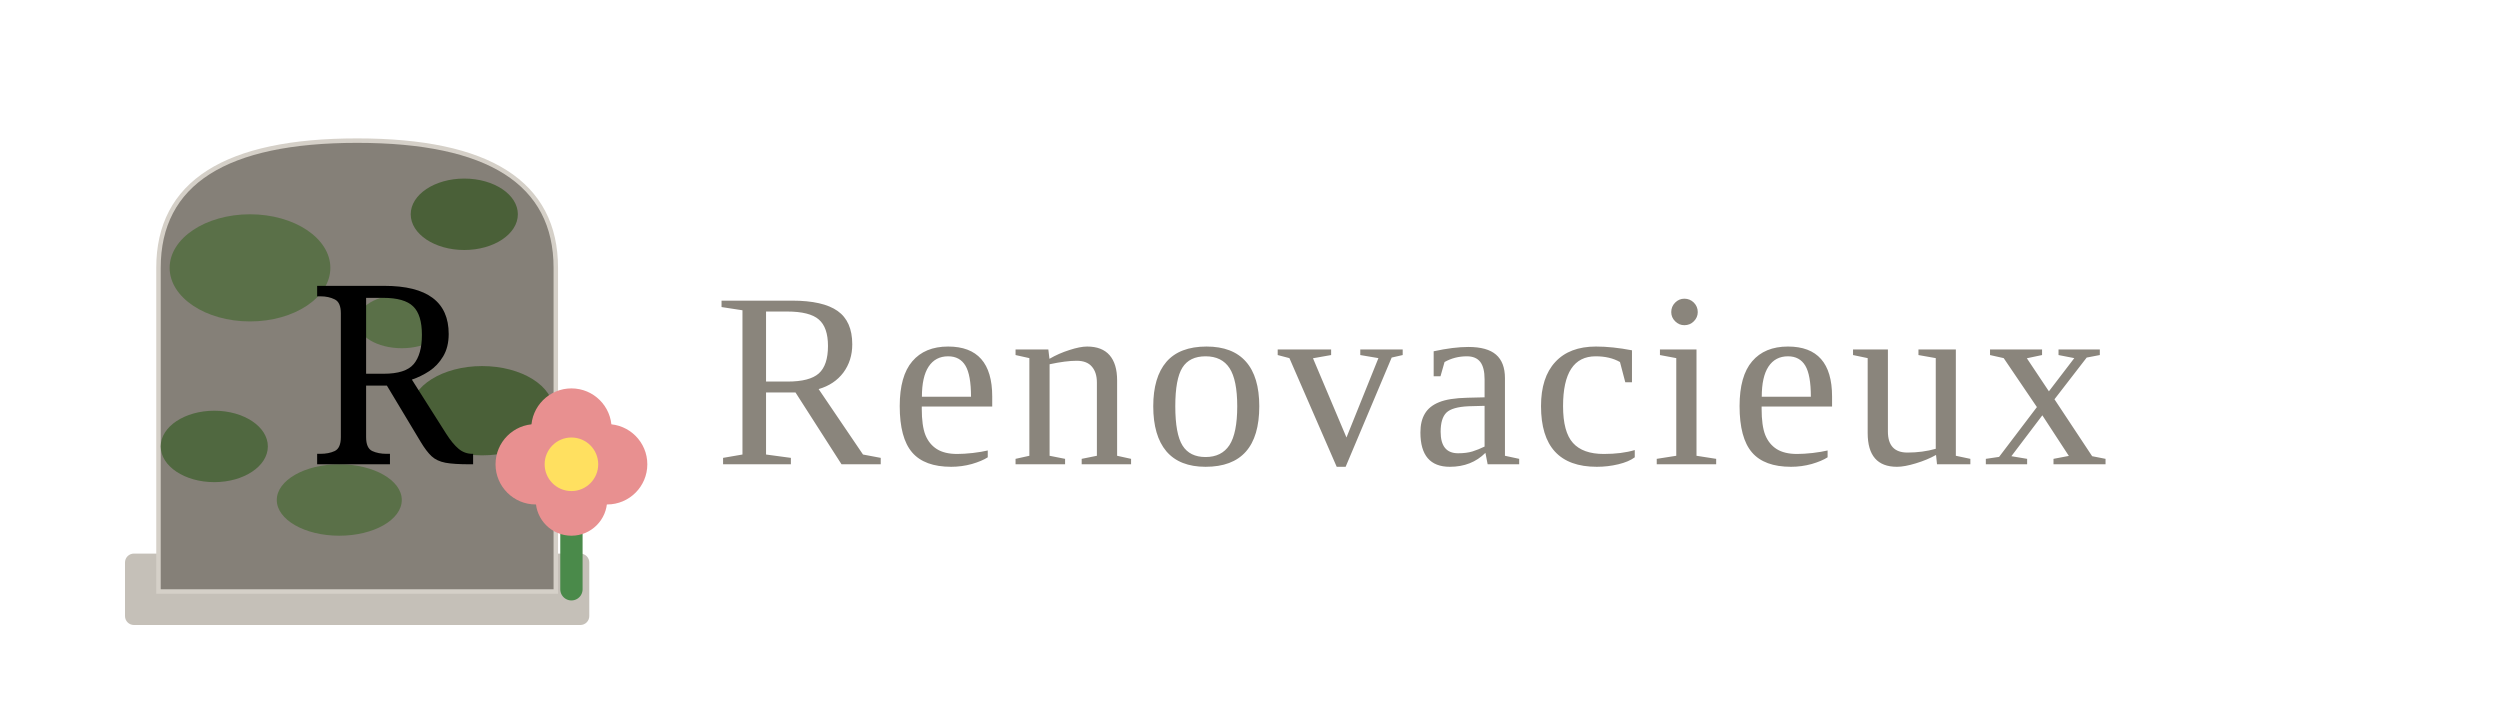
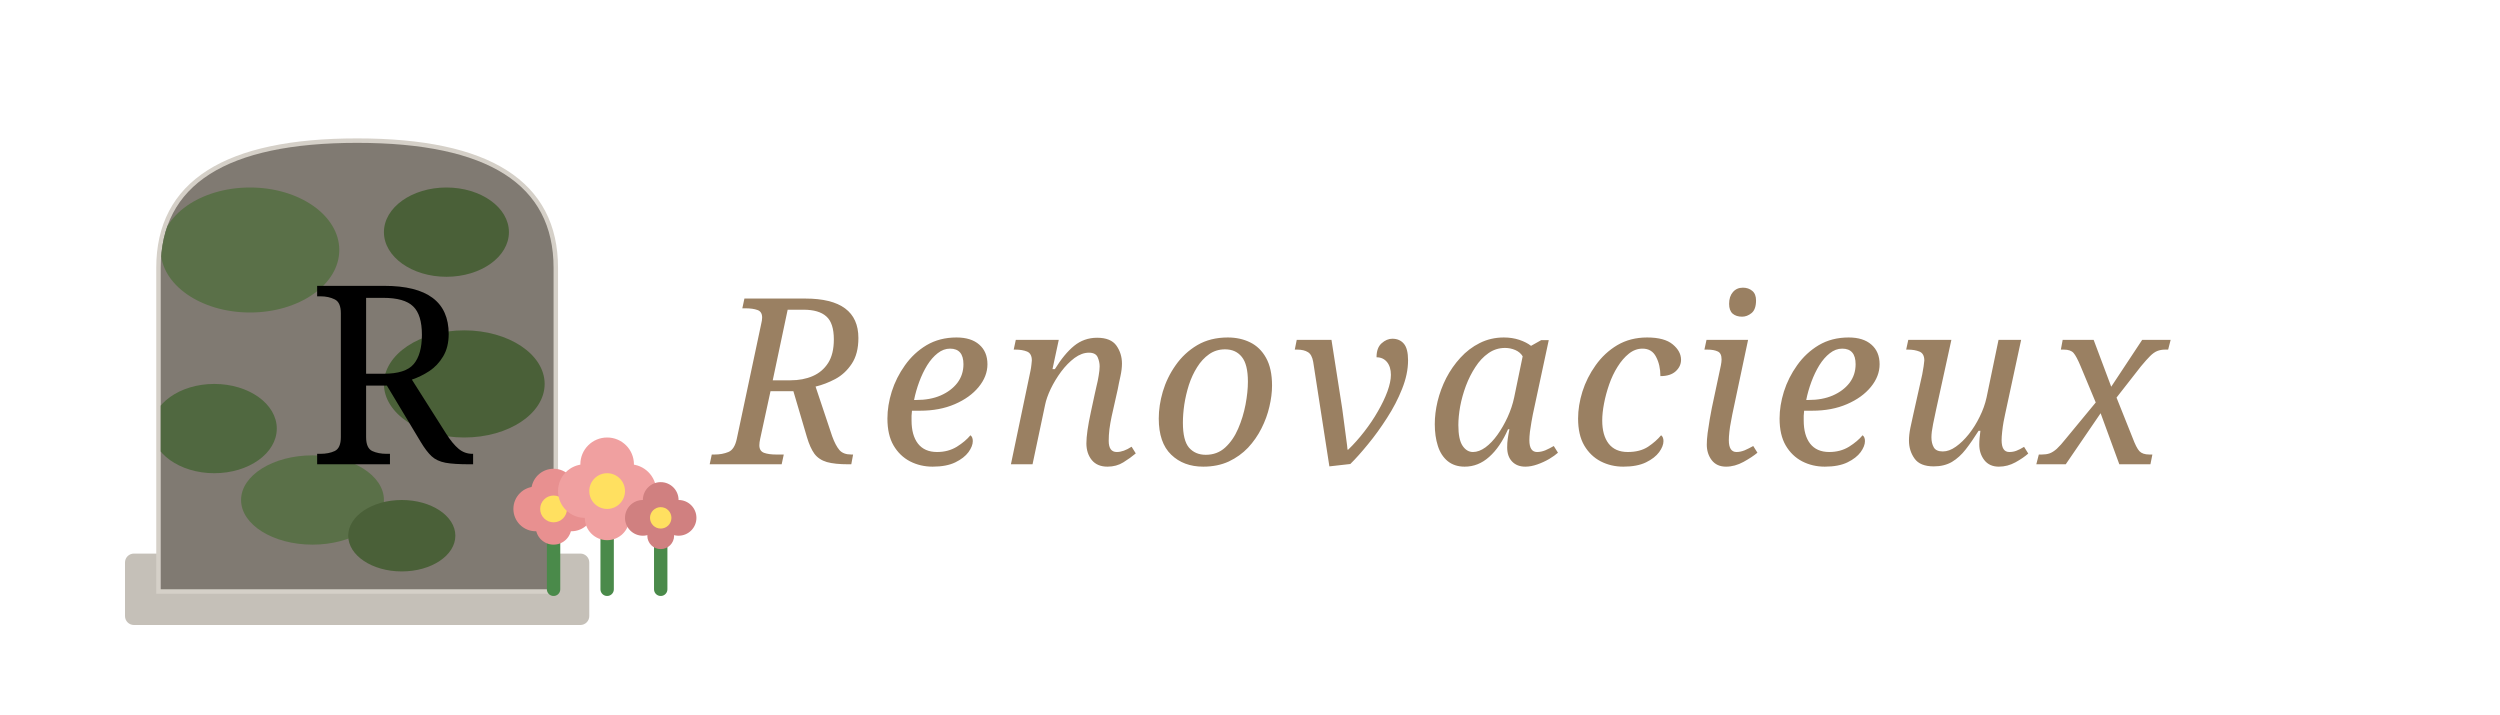
<svg xmlns="http://www.w3.org/2000/svg" viewBox="0 0 280 80">
  <defs>
    <clipPath id="tombClip">
      <path d="M8 58 L8 22 Q8 8 30 8 Q52 8 52 22 L52 58 Z" />
    </clipPath>
    <linearGradient id="shine" x1="0%" y1="0%" x2="100%" y2="0%">
      <stop offset="0%" style="stop-color:rgba(255,255,255,0);" />
-       <stop offset="50%" style="stop-color:rgba(255,255,255,0.9);" />
+       <stop offset="50%" style="stop-color:rgba(255,255,255,0.95);" />
      <stop offset="100%" style="stop-color:rgba(255,255,255,0);" />
    </linearGradient>
    <clipPath id="textClip">
-       <text x="80" y="52" font-family="Georgia, 'Times New Roman', serif" font-size="28" font-weight="400" letter-spacing="1">Renovacieux</text>
+       <text x="80" y="52" font-family="'Libre Baskerville', Georgia, serif" font-size="26" font-weight="400" font-style="italic" letter-spacing="1">Renovacieux</text>
    </clipPath>
  </defs>
  <g transform="translate(10, 8)">
    <rect x="4" y="54" width="52" height="8" rx="1" fill="#C5C0B8" />
    <path d="M8 58 L8 22 Q8 8 30 8 Q52 8 52 22 L52 58 Z" fill="#E8E4DD" stroke="#D5D0C8" stroke-width="1" />
    <g clip-path="url(#tombClip)">
-       <rect x="8" y="8" width="44" height="52" fill="#858078">
-         <animate attributeName="opacity" values="0;0;0.6;1;1;1;1;1;0;0" keyTimes="0;0.10;0.18;0.24;0.40;0.50;0.52;0.70;0.72;1" dur="16s" repeatCount="indefinite" />
+       <rect x="8" y="8" width="44" height="52" fill="#807A72">
+         <animate attributeName="opacity" values="0;0;0.7;1;1;1;1;1;0;0" keyTimes="0;0.10;0.18;0.24;0.40;0.50;0.52;0.70;0.72;1" dur="16s" repeatCount="indefinite" />
      </rect>
-     </g>
-     <g clip-path="url(#tombClip)">
      <g>
-         <animate attributeName="opacity" values="0;0;0;0.6;1;1;1;1;0;0" keyTimes="0;0.22;0.30;0.36;0.42;0.50;0.52;0.70;0.72;1" dur="16s" repeatCount="indefinite" />
-         <ellipse cx="18" cy="22" rx="9" ry="6" fill="#5A7048" />
-         <ellipse cx="44" cy="38" rx="8" ry="5" fill="#4A6038" />
-         <ellipse cx="28" cy="48" rx="7" ry="4" fill="#5A7048" />
-         <ellipse cx="42" cy="16" rx="6" ry="4" fill="#4A6038" />
-         <ellipse cx="14" cy="42" rx="6" ry="4" fill="#506840" />
-         <ellipse cx="35" cy="28" rx="5" ry="3" fill="#5A7048" />
+         <animate attributeName="opacity" values="0;0;0;0.7;1;1;1;1;0;0" keyTimes="0;0.22;0.30;0.36;0.42;0.50;0.52;0.70;0.72;1" dur="16s" repeatCount="indefinite" />
+         <ellipse cx="18" cy="20" rx="10" ry="7" fill="#5A7048" />
+         <ellipse cx="42" cy="35" rx="9" ry="6" fill="#4A6038" />
+         <ellipse cx="25" cy="48" rx="8" ry="5" fill="#5A7048" />
+         <ellipse cx="40" cy="18" rx="7" ry="5" fill="#4A6038" />
+         <ellipse cx="14" cy="40" rx="7" ry="5" fill="#506840" />
+         <ellipse cx="35" cy="52" rx="6" ry="4" fill="#4A6038" />
      </g>
    </g>
    <g clip-path="url(#tombClip)">
-       <rect x="8" y="10" width="0" height="14" fill="#E8E4DD">
-         <animate attributeName="width" values="0;0;0;44;44;44;44" keyTimes="0;0.52;0.53;0.58;0.70;0.72;1" dur="16s" repeatCount="indefinite" />
-       </rect>
-       <rect x="8" y="24" width="0" height="14" fill="#E8E4DD">
-         <animate attributeName="width" values="0;0;0;0;44;44;44" keyTimes="0;0.52;0.58;0.59;0.64;0.72;1" dur="16s" repeatCount="indefinite" />
-       </rect>
-       <rect x="8" y="38" width="0" height="14" fill="#E8E4DD">
-         <animate attributeName="width" values="0;0;0;0;0;44;44" keyTimes="0;0.52;0.64;0.65;0.66;0.70;1" dur="16s" repeatCount="indefinite" />
+       <circle cx="20" cy="22" r="0" fill="#E8E4DD">
+         <animate attributeName="r" values="0;0;0;14;16;16;0" keyTimes="0;0.52;0.55;0.58;0.72;0.73;1" dur="16s" repeatCount="indefinite" />
+       </circle>
+       <circle cx="40" cy="26" r="0" fill="#E8E4DD">
+         <animate attributeName="r" values="0;0;0;0;14;16;0" keyTimes="0;0.52;0.58;0.60;0.65;0.73;1" dur="16s" repeatCount="indefinite" />
+       </circle>
+       <circle cx="30" cy="38" r="0" fill="#E8E4DD">
+         <animate attributeName="r" values="0;0;0;0;0;14;0" keyTimes="0;0.52;0.62;0.64;0.66;0.73;1" dur="16s" repeatCount="indefinite" />
+       </circle>
+       <circle cx="16" cy="48" r="0" fill="#E8E4DD">
+         <animate attributeName="r" values="0;0;0;0;0;12;0" keyTimes="0;0.52;0.66;0.68;0.69;0.73;1" dur="16s" repeatCount="indefinite" />
+       </circle>
+       <circle cx="44" cy="50" r="0" fill="#E8E4DD">
+         <animate attributeName="r" values="0;0;0;0;0;10;0" keyTimes="0;0.52;0.68;0.70;0.71;0.73;1" dur="16s" repeatCount="indefinite" />
+       </circle>
+       <rect x="8" y="8" width="44" height="52" fill="#E8E4DD" opacity="0">
+         <animate attributeName="opacity" values="0;0;0;1;1;0" keyTimes="0;0.70;0.72;0.73;0.75;1" dur="16s" repeatCount="indefinite" />
      </rect>
    </g>
    <g opacity="0">
      <animate attributeName="opacity" values="0;0;1;1;0;0" keyTimes="0;0.10;0.12;0.20;0.22;1" dur="16s" repeatCount="indefinite" />
      <line x1="15" y1="-5" x2="15" y2="2" stroke="#7AC0E0" stroke-width="2" stroke-linecap="round">
        <animate attributeName="y1" values="-5;65" dur="0.5s" repeatCount="indefinite" />
        <animate attributeName="y2" values="2;72" dur="0.5s" repeatCount="indefinite" />
      </line>
      <line x1="30" y1="-12" x2="30" y2="-5" stroke="#7AC0E0" stroke-width="2" stroke-linecap="round">
        <animate attributeName="y1" values="-12;58" dur="0.45s" repeatCount="indefinite" />
        <animate attributeName="y2" values="-5;65" dur="0.45s" repeatCount="indefinite" />
      </line>
      <line x1="45" y1="-8" x2="45" y2="-1" stroke="#7AC0E0" stroke-width="2" stroke-linecap="round">
        <animate attributeName="y1" values="-8;62" dur="0.52s" repeatCount="indefinite" />
        <animate attributeName="y2" values="-1;69" dur="0.52s" repeatCount="indefinite" />
      </line>
      <line x1="22" y1="-15" x2="22" y2="-8" stroke="#7AC0E0" stroke-width="2" stroke-linecap="round">
        <animate attributeName="y1" values="-15;55" dur="0.48s" repeatCount="indefinite" />
        <animate attributeName="y2" values="-8;62" dur="0.48s" repeatCount="indefinite" />
      </line>
    </g>
-     <g opacity="0">
-       <animate attributeName="opacity" values="0;0;1;1;0;0" keyTimes="0;0.51;0.52;0.70;0.71;1" dur="16s" repeatCount="indefinite" />
-       <g>
-         <rect width="18" height="14" rx="3" fill="#F5E060" stroke="#D5C040" stroke-width="1.5">
-           <animate attributeName="x" values="6;50;6;50;6;50;6" keyTimes="0;0.30;0.33;0.63;0.66;0.96;1" dur="3s" repeatCount="indefinite" />
-           <animate attributeName="y" values="10;10;24;24;38;38;10" keyTimes="0;0.30;0.33;0.63;0.66;0.96;1" dur="3s" repeatCount="indefinite" />
-         </rect>
-         <circle r="2.5" fill="#D0B030">
-           <animate attributeName="cx" values="11;55;11;55;11;55;11" keyTimes="0;0.30;0.33;0.63;0.66;0.96;1" dur="3s" repeatCount="indefinite" />
-           <animate attributeName="cy" values="15;15;29;29;43;43;15" keyTimes="0;0.30;0.33;0.63;0.66;0.96;1" dur="3s" repeatCount="indefinite" />
-         </circle>
-         <circle r="2" fill="#D0B030">
-           <animate attributeName="cx" values="19;63;19;63;19;63;19" keyTimes="0;0.30;0.33;0.63;0.66;0.96;1" dur="3s" repeatCount="indefinite" />
-           <animate attributeName="cy" values="19;19;33;33;47;47;19" keyTimes="0;0.30;0.33;0.63;0.66;0.96;1" dur="3s" repeatCount="indefinite" />
-         </circle>
-         <circle r="3" fill="#B0E8F8" opacity="0.8">
-           <animate attributeName="cx" values="2;46;2;46;2;46;2" keyTimes="0;0.30;0.33;0.63;0.66;0.96;1" dur="3s" repeatCount="indefinite" />
-           <animate attributeName="cy" values="17;17;31;31;45;45;17" keyTimes="0;0.30;0.33;0.63;0.66;0.96;1" dur="3s" repeatCount="indefinite" />
-         </circle>
-         <circle r="2" fill="#B0E8F8" opacity="0.6">
-           <animate attributeName="cx" values="0;44;0;44;0;44;0" keyTimes="0;0.30;0.33;0.63;0.66;0.96;1" dur="3s" repeatCount="indefinite" />
-           <animate attributeName="cy" values="22;22;36;36;50;50;22" keyTimes="0;0.30;0.33;0.63;0.66;0.96;1" dur="3s" repeatCount="indefinite" />
-         </circle>
-       </g>
-     </g>
    <text x="30" y="44" text-anchor="middle" font-family="Georgia, serif" font-size="28" font-weight="400">
      <animate attributeName="fill" values="#5A554A;#5A554A;#7A756A;#7A756A;#5A554A;#4A4538;#4A4538;#5A554A" keyTimes="0;0.10;0.30;0.50;0.68;0.76;0.92;1" dur="16s" repeatCount="indefinite" />
      R
    </text>
+     <g opacity="0">
+       <animate attributeName="opacity" values="0;0;1;1;0;0" keyTimes="0;0.51;0.52;0.71;0.72;1" dur="16s" repeatCount="indefinite" />
+       <g>
+         <animateTransform attributeName="transform" type="translate" values="20,22; 20,22; 40,26; 40,26; 30,38; 30,38; 16,48; 16,48; 44,50; 44,50; 20,22" keyTimes="0; 0.15; 0.20; 0.35; 0.40; 0.55; 0.60; 0.75; 0.80; 0.95; 1" dur="3.2s" repeatCount="indefinite" />
+         <g>
+           <animateTransform attributeName="transform" type="translate" values="0,0; 3,1; -2,3; 2,-1; -2,2; 0,0" dur="0.25s" repeatCount="indefinite" additive="sum" />
+         </g>
+         <rect x="-8" y="-6" width="16" height="12" rx="3" fill="#F5E060" stroke="#D5C040" stroke-width="1.5" />
+         <circle cx="-4" cy="-2" r="2" fill="#D0B030" />
+         <circle cx="3" cy="1" r="1.5" fill="#D0B030" />
+         <circle cx="-2" cy="3" r="1.5" fill="#D0B030" />
+       </g>
+     </g>
    <rect x="-20" y="5" width="30" height="55" fill="url(#shine)" clip-path="url(#tombClip)" opacity="0">
      <animate attributeName="opacity" values="0;0;1;1;0;0" keyTimes="0;0.76;0.78;0.86;0.88;1" dur="16s" repeatCount="indefinite" />
      <animate attributeName="x" values="-20;-20;-20;60;60;-20" keyTimes="0;0.76;0.78;0.88;0.90;1" dur="16s" repeatCount="indefinite" />
    </rect>
    <g opacity="0">
      <animate attributeName="opacity" values="0;0;1;1;0;0" keyTimes="0;0.86;0.88;0.95;0.97;1" dur="16s" repeatCount="indefinite" />
      <circle cx="16" cy="18" r="3" fill="#FFD700" />
      <circle cx="44" cy="30" r="2.5" fill="#FFD700" />
      <circle cx="30" cy="48" r="2" fill="#FFD700" />
    </g>
-     <g transform="translate(54, 46)">
-       <line x1="0" y1="12" x2="0" y2="0" stroke="#4A8A4A" stroke-width="2.5" stroke-linecap="round">
-         <animate attributeName="opacity" values="1;1;0.6;0;0;0;0;1" keyTimes="0;0.06;0.12;0.18;0.50;0.95;0.98;1" dur="16s" repeatCount="indefinite" />
+     <g transform="translate(52, 50)">
+       <line x1="0" y1="8" x2="0" y2="0" stroke="#4A8A4A" stroke-width="1.5" stroke-linecap="round">
+         <animate attributeName="opacity" values="1;1;0.5;0;0;0;0;1" keyTimes="0;0.05;0.10;0.16;0.50;0.95;0.98;1" dur="16s" repeatCount="indefinite" />
      </line>
      <g>
-         <animate attributeName="opacity" values="1;1;0.5;0;0;0;0;1" keyTimes="0;0.05;0.11;0.17;0.50;0.95;0.98;1" dur="16s" repeatCount="indefinite" />
-         <circle cx="-4" cy="-2" r="4.5" fill="#E89090" />
-         <circle cx="4" cy="-2" r="4.5" fill="#E89090" />
-         <circle cx="0" cy="-6" r="4.5" fill="#E89090" />
-         <circle cx="0" cy="2" r="4" fill="#E89090" />
-         <circle cx="0" cy="-2" r="3" fill="#FFE060" />
+         <animate attributeName="opacity" values="1;1;0.4;0;0;0;0;1" keyTimes="0;0.04;0.10;0.16;0.50;0.95;0.98;1" dur="16s" repeatCount="indefinite" />
+         <circle cx="-2" cy="-1" r="2.5" fill="#E89090" />
+         <circle cx="2" cy="-1" r="2.5" fill="#E89090" />
+         <circle cx="0" cy="-3" r="2.5" fill="#E89090" />
+         <circle cx="0" cy="1" r="2" fill="#E89090" />
+         <circle cx="0" cy="-1" r="1.5" fill="#FFE060" />
+       </g>
+     </g>
+     <g transform="translate(58, 48)">
+       <line x1="0" y1="10" x2="0" y2="0" stroke="#4A8A4A" stroke-width="1.5" stroke-linecap="round">
+         <animate attributeName="opacity" values="1;1;0.5;0;0;0;0;1" keyTimes="0;0.06;0.11;0.17;0.50;0.95;0.98;1" dur="16s" repeatCount="indefinite" />
+       </line>
+       <g>
+         <animate attributeName="opacity" values="1;1;0.4;0;0;0;0;1" keyTimes="0;0.05;0.11;0.17;0.50;0.95;0.98;1" dur="16s" repeatCount="indefinite" />
+         <circle cx="-2.5" cy="-1" r="3" fill="#F0A0A0" />
+         <circle cx="2.5" cy="-1" r="3" fill="#F0A0A0" />
+         <circle cx="0" cy="-4" r="3" fill="#F0A0A0" />
+         <circle cx="0" cy="2" r="2.5" fill="#F0A0A0" />
+         <circle cx="0" cy="-1" r="2" fill="#FFE060" />
+       </g>
+     </g>
+     <g transform="translate(64, 51)">
+       <line x1="0" y1="7" x2="0" y2="0" stroke="#4A8A4A" stroke-width="1.5" stroke-linecap="round">
+         <animate attributeName="opacity" values="1;1;0.5;0;0;0;0;1" keyTimes="0;0.07;0.12;0.18;0.50;0.95;0.98;1" dur="16s" repeatCount="indefinite" />
+       </line>
+       <g>
+         <animate attributeName="opacity" values="1;1;0.4;0;0;0;0;1" keyTimes="0;0.06;0.12;0.18;0.50;0.95;0.98;1" dur="16s" repeatCount="indefinite" />
+         <circle cx="-2" cy="-1" r="2" fill="#D08080" />
+         <circle cx="2" cy="-1" r="2" fill="#D08080" />
+         <circle cx="0" cy="-3" r="2" fill="#D08080" />
+         <circle cx="0" cy="1" r="1.5" fill="#D08080" />
+         <circle cx="0" cy="-1" r="1.2" fill="#FFE060" />
      </g>
    </g>
  </g>
-   <text x="80" y="52" font-family="Georgia, 'Times New Roman', serif" font-size="28" font-weight="400" fill="#8A857C" letter-spacing="1">Renovacieux</text>
+   <text x="80" y="52" font-family="'Libre Baskerville', Georgia, serif" font-size="26" font-weight="400" font-style="italic" fill="#9A8062" letter-spacing="1">Renovacieux</text>
  <rect x="60" y="20" width="50" height="50" fill="url(#shine)" clip-path="url(#textClip)" opacity="0">
    <animate attributeName="opacity" values="0;0;1;1;0;0" keyTimes="0;0.86;0.88;0.94;0.96;1" dur="16s" repeatCount="indefinite" />
    <animate attributeName="x" values="60;60;60;240;240;60" keyTimes="0;0.86;0.88;0.96;0.98;1" dur="16s" repeatCount="indefinite" />
  </rect>
</svg>
